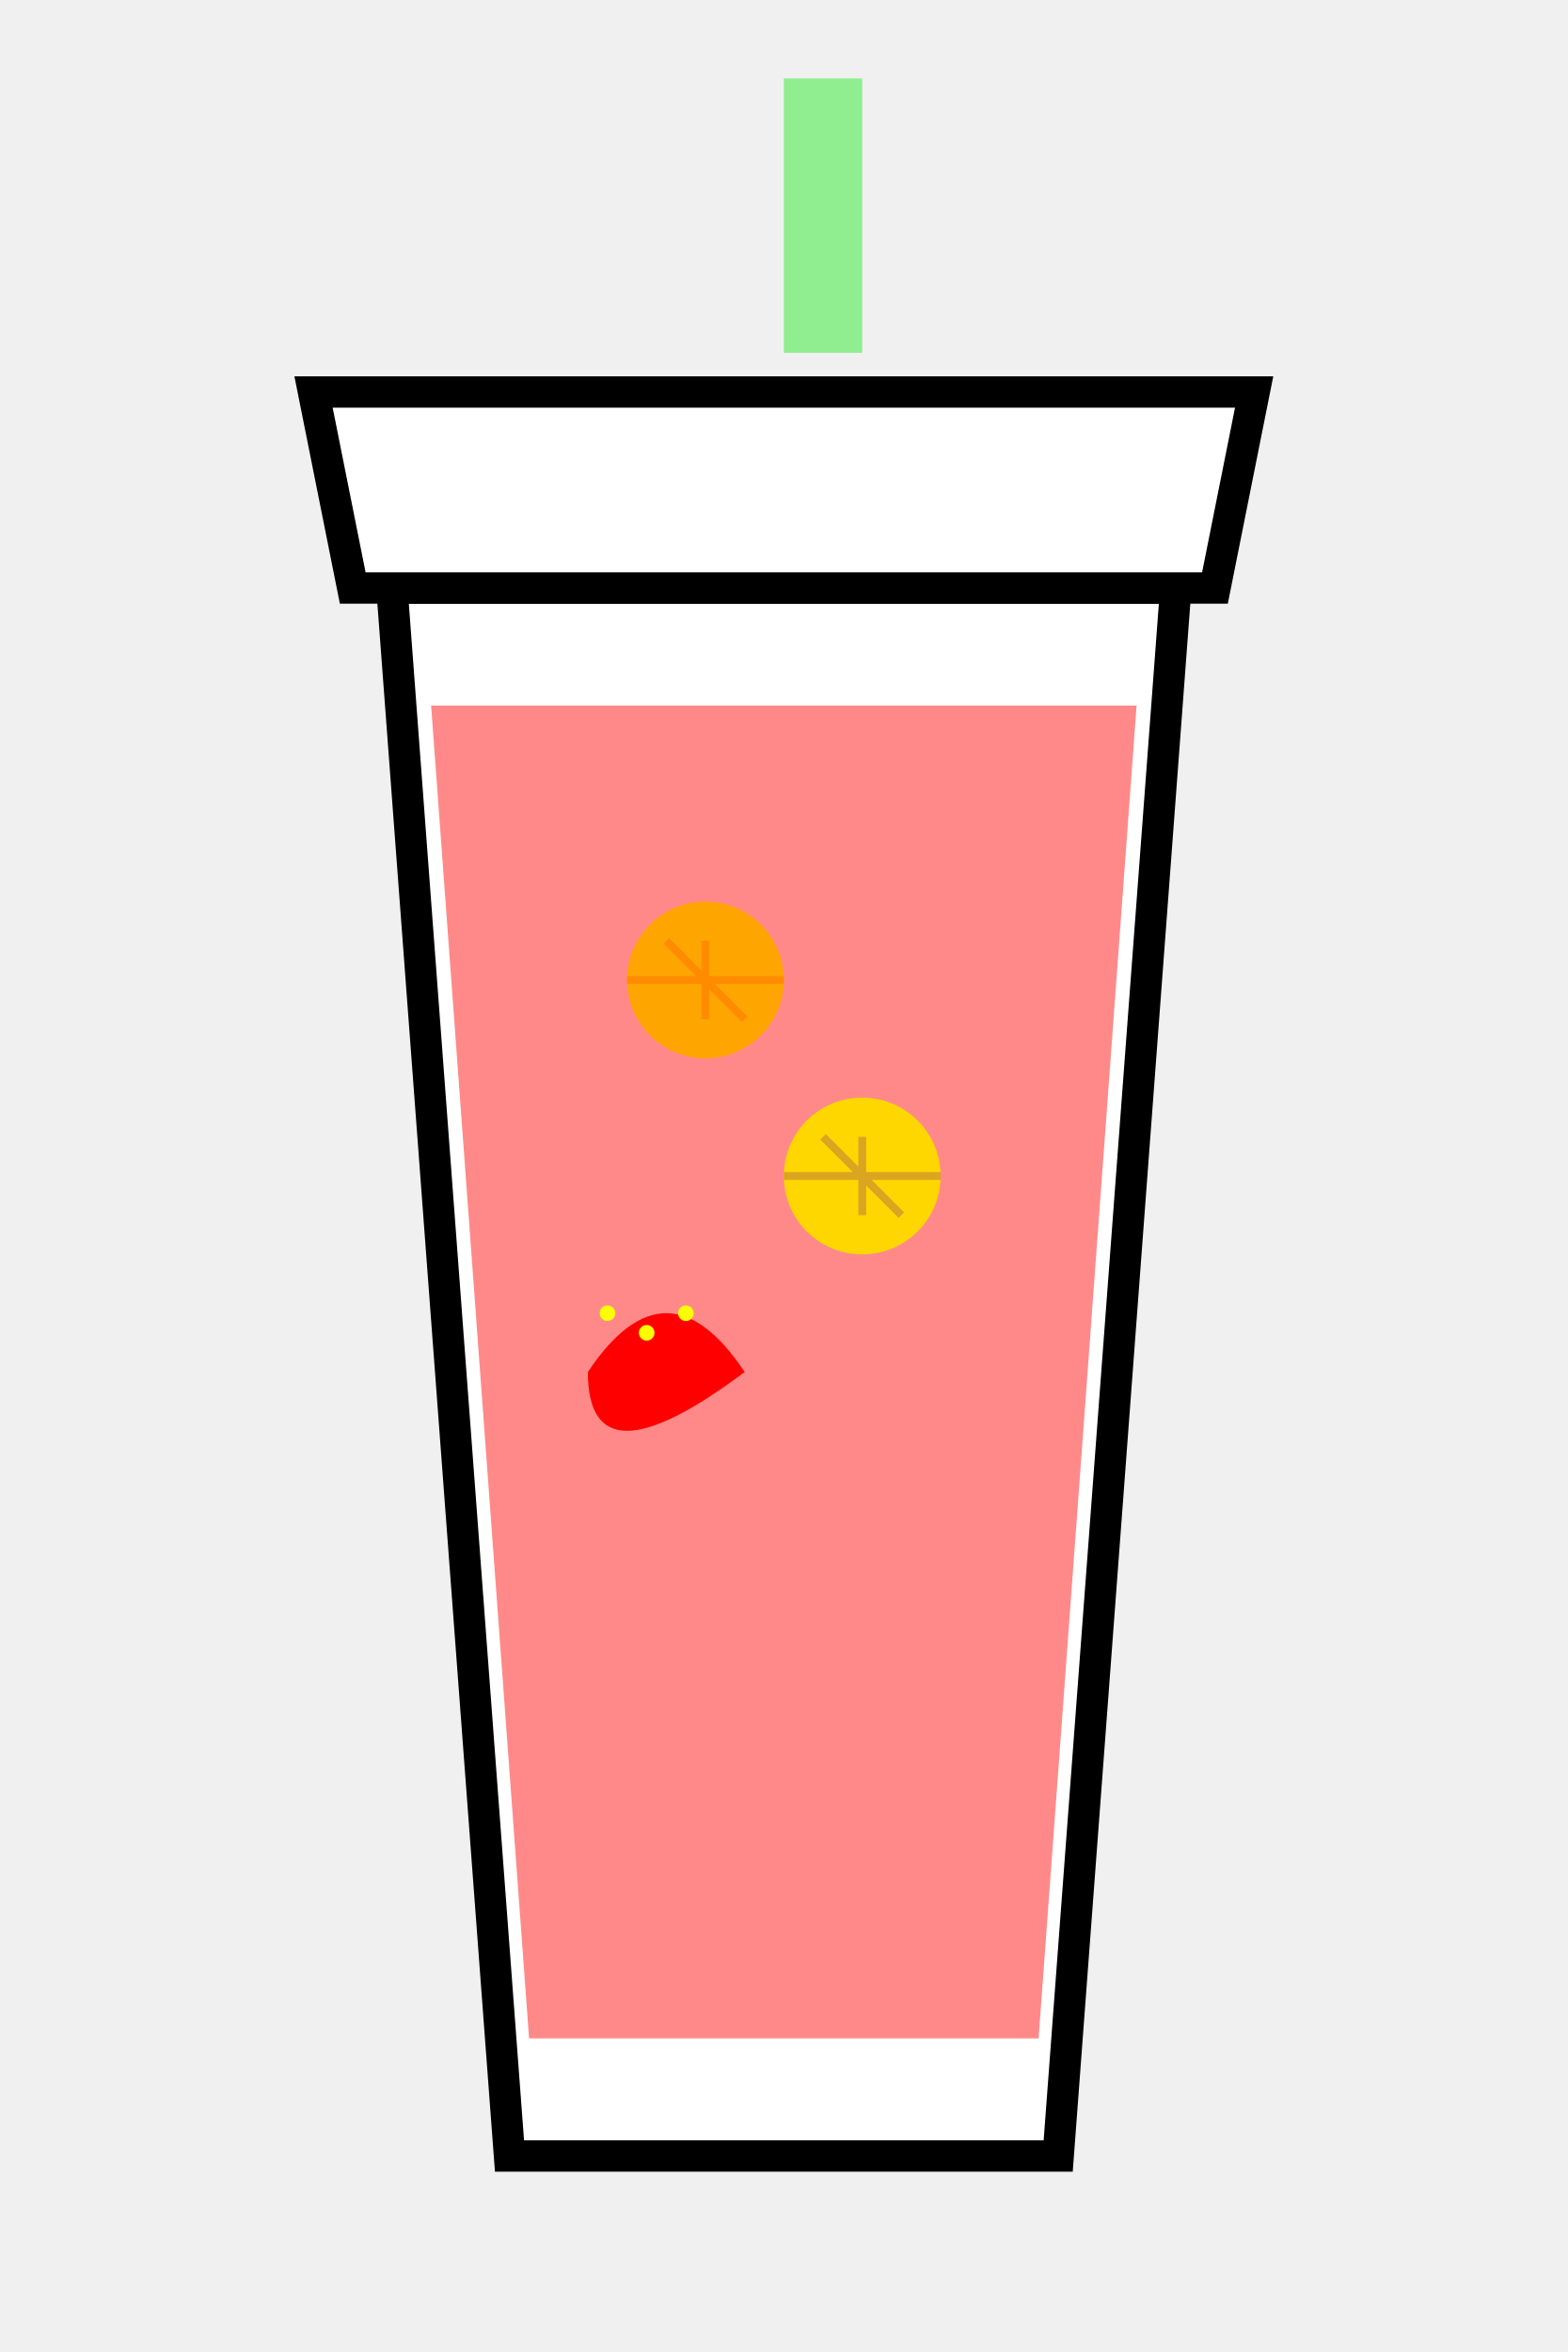
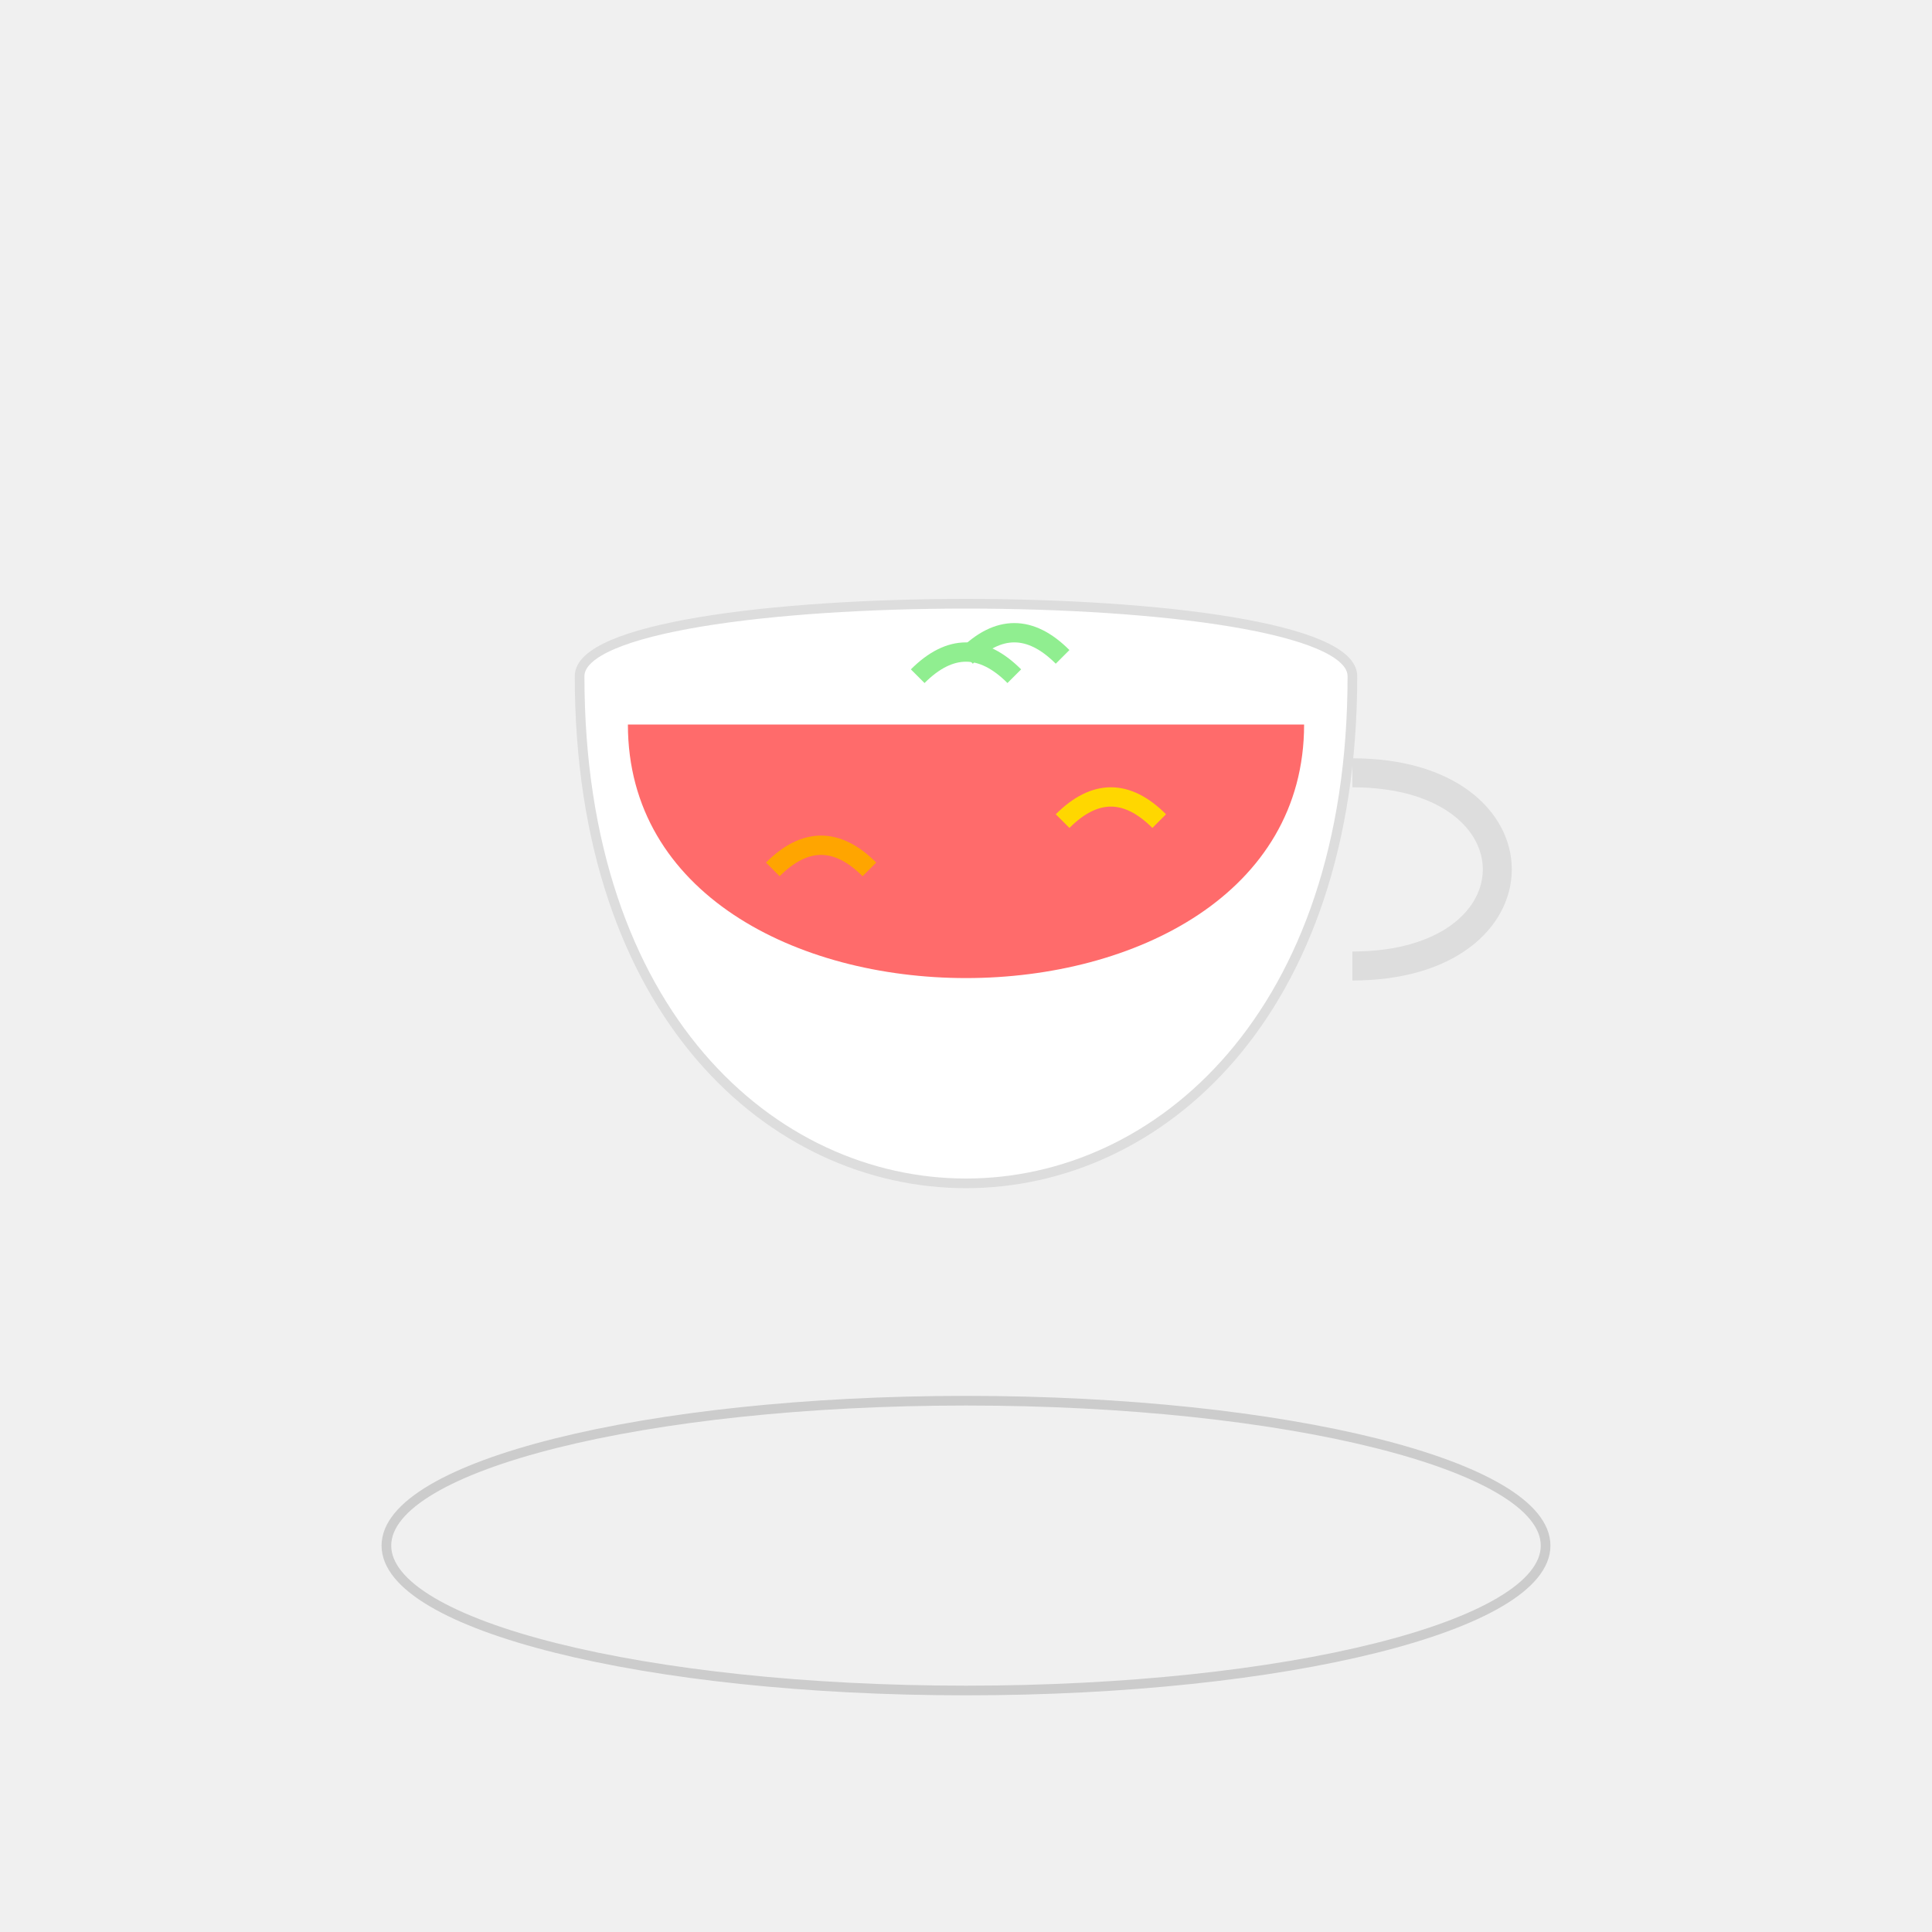
- <svg xmlns="http://www.w3.org/2000/svg" width="400" height="600" viewBox="0 0 400 600">
-   <path d="M100 150 L300 150 L270 550 L130 550 Z" fill="#ffffff" stroke="#000000" stroke-width="8" />
-   <path d="M110 180 L290 180 L265 520 L135 520 Z" fill="#FF6B6B" opacity="0.8" />
-   <g>
-     <circle cx="180" cy="250" r="20" fill="#FFA500" />
-     <path d="M170 240 L190 260 M160 250 L200 250 M180 240 L180 260" stroke="#FF8C00" stroke-width="2" fill="none" />
-     <circle cx="220" cy="300" r="20" fill="#FFD700" />
-     <path d="M210 290 L230 310 M200 300 L240 300 M220 290 L220 310" stroke="#DAA520" stroke-width="2" fill="none" />
-     <path d="M150 350 Q170 320 190 350 Q150 380 150 350" fill="#FF0000" />
-     <circle cx="155" cy="335" r="2" fill="#FFFF00" />
-     <circle cx="165" cy="340" r="2" fill="#FFFF00" />
-     <circle cx="175" cy="335" r="2" fill="#FFFF00" />
-   </g>
-   <path d="M90 150 L310 150 L320 100 L80 100 Z" fill="#ffffff" stroke="#000000" stroke-width="8" />
-   <path d="M200 90 L200 20 L220 20 L220 90" fill="#90EE90" />
+ <svg xmlns="http://www.w3.org/2000/svg" viewBox="0 0 200 200">
+   <ellipse cx="100" cy="160" rx="60" ry="15" fill="#f0f0f0" stroke="#ccc" />
+   <path d="M60 70 C60 140, 140 140, 140 70" fill="#fff" stroke="#ddd" />
+   <path d="M60 70 C60 60, 140 60, 140 70" fill="#fff" stroke="#ddd" />
+   <path d="M140 80 C160 80, 160 100, 140 100" fill="none" stroke="#ddd" stroke-width="3" />
+   <path d="M65 75 C65 110, 135 110, 135 75" fill="#FF6B6B" />
+   <path d="M80 90 Q85 85, 90 90" stroke="#FFA500" fill="none" stroke-width="2">
+     <animate attributeName="transform" dur="4s" repeatCount="indefinite" type="rotate" values="0 85 90; 10 85 90; 0 85 90" />
+   </path>
+   <path d="M110 85 Q115 80, 120 85" stroke="#FFD700" fill="none" stroke-width="2">
+     <animate attributeName="transform" dur="3s" repeatCount="indefinite" type="rotate" values="0 115 85; -10 115 85; 0 115 85" />
+   </path>
+   <path d="M95 70 Q100 65, 105 70" stroke="#90EE90" fill="none" stroke-width="2" />
+   <path d="M100 68 Q105 63, 110 68" stroke="#90EE90" fill="none" stroke-width="2" />
</svg>
